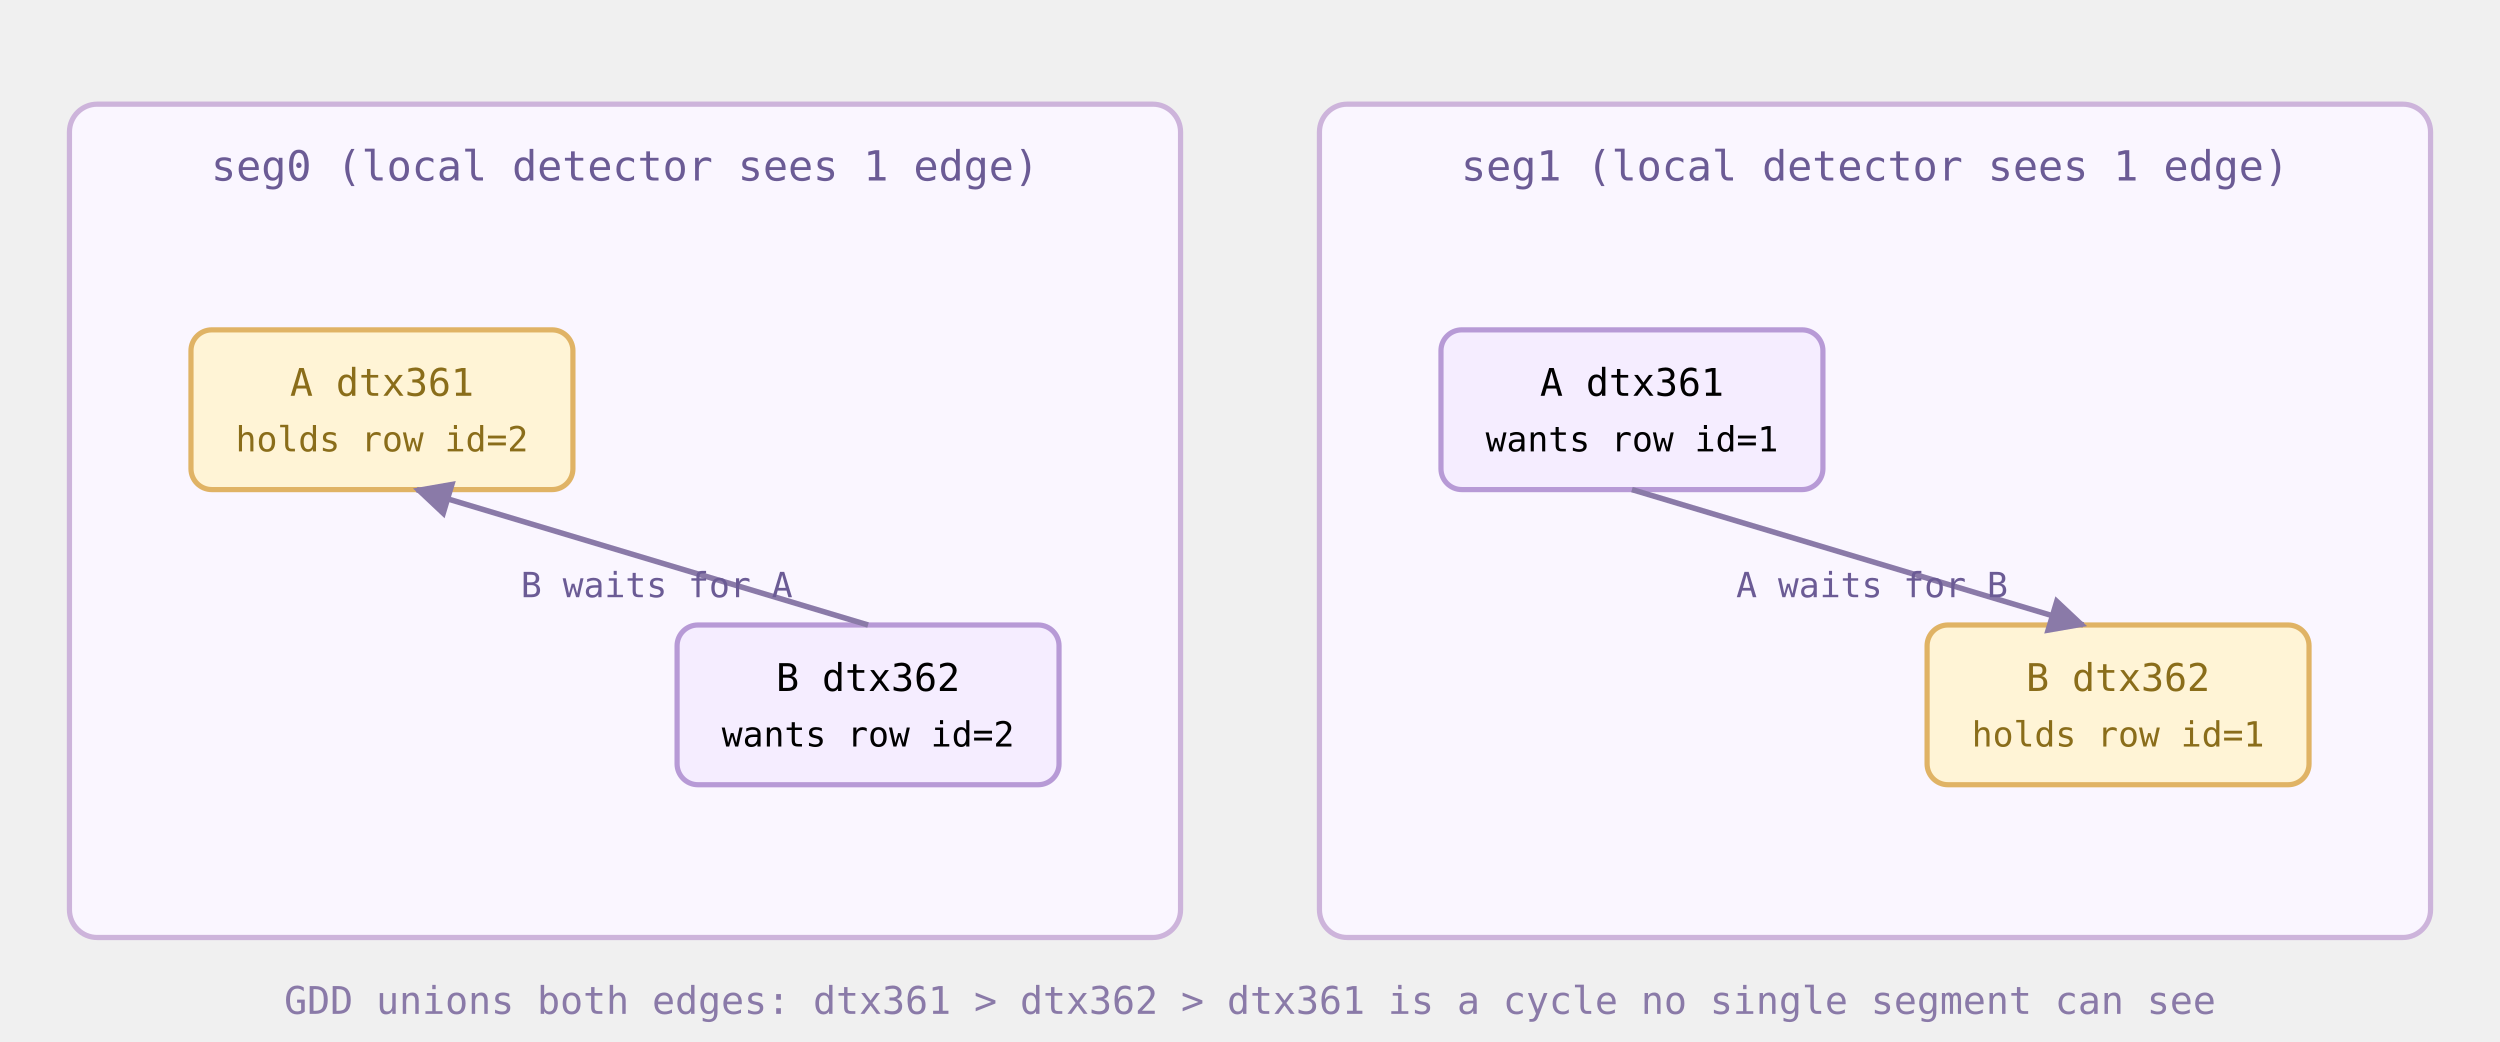
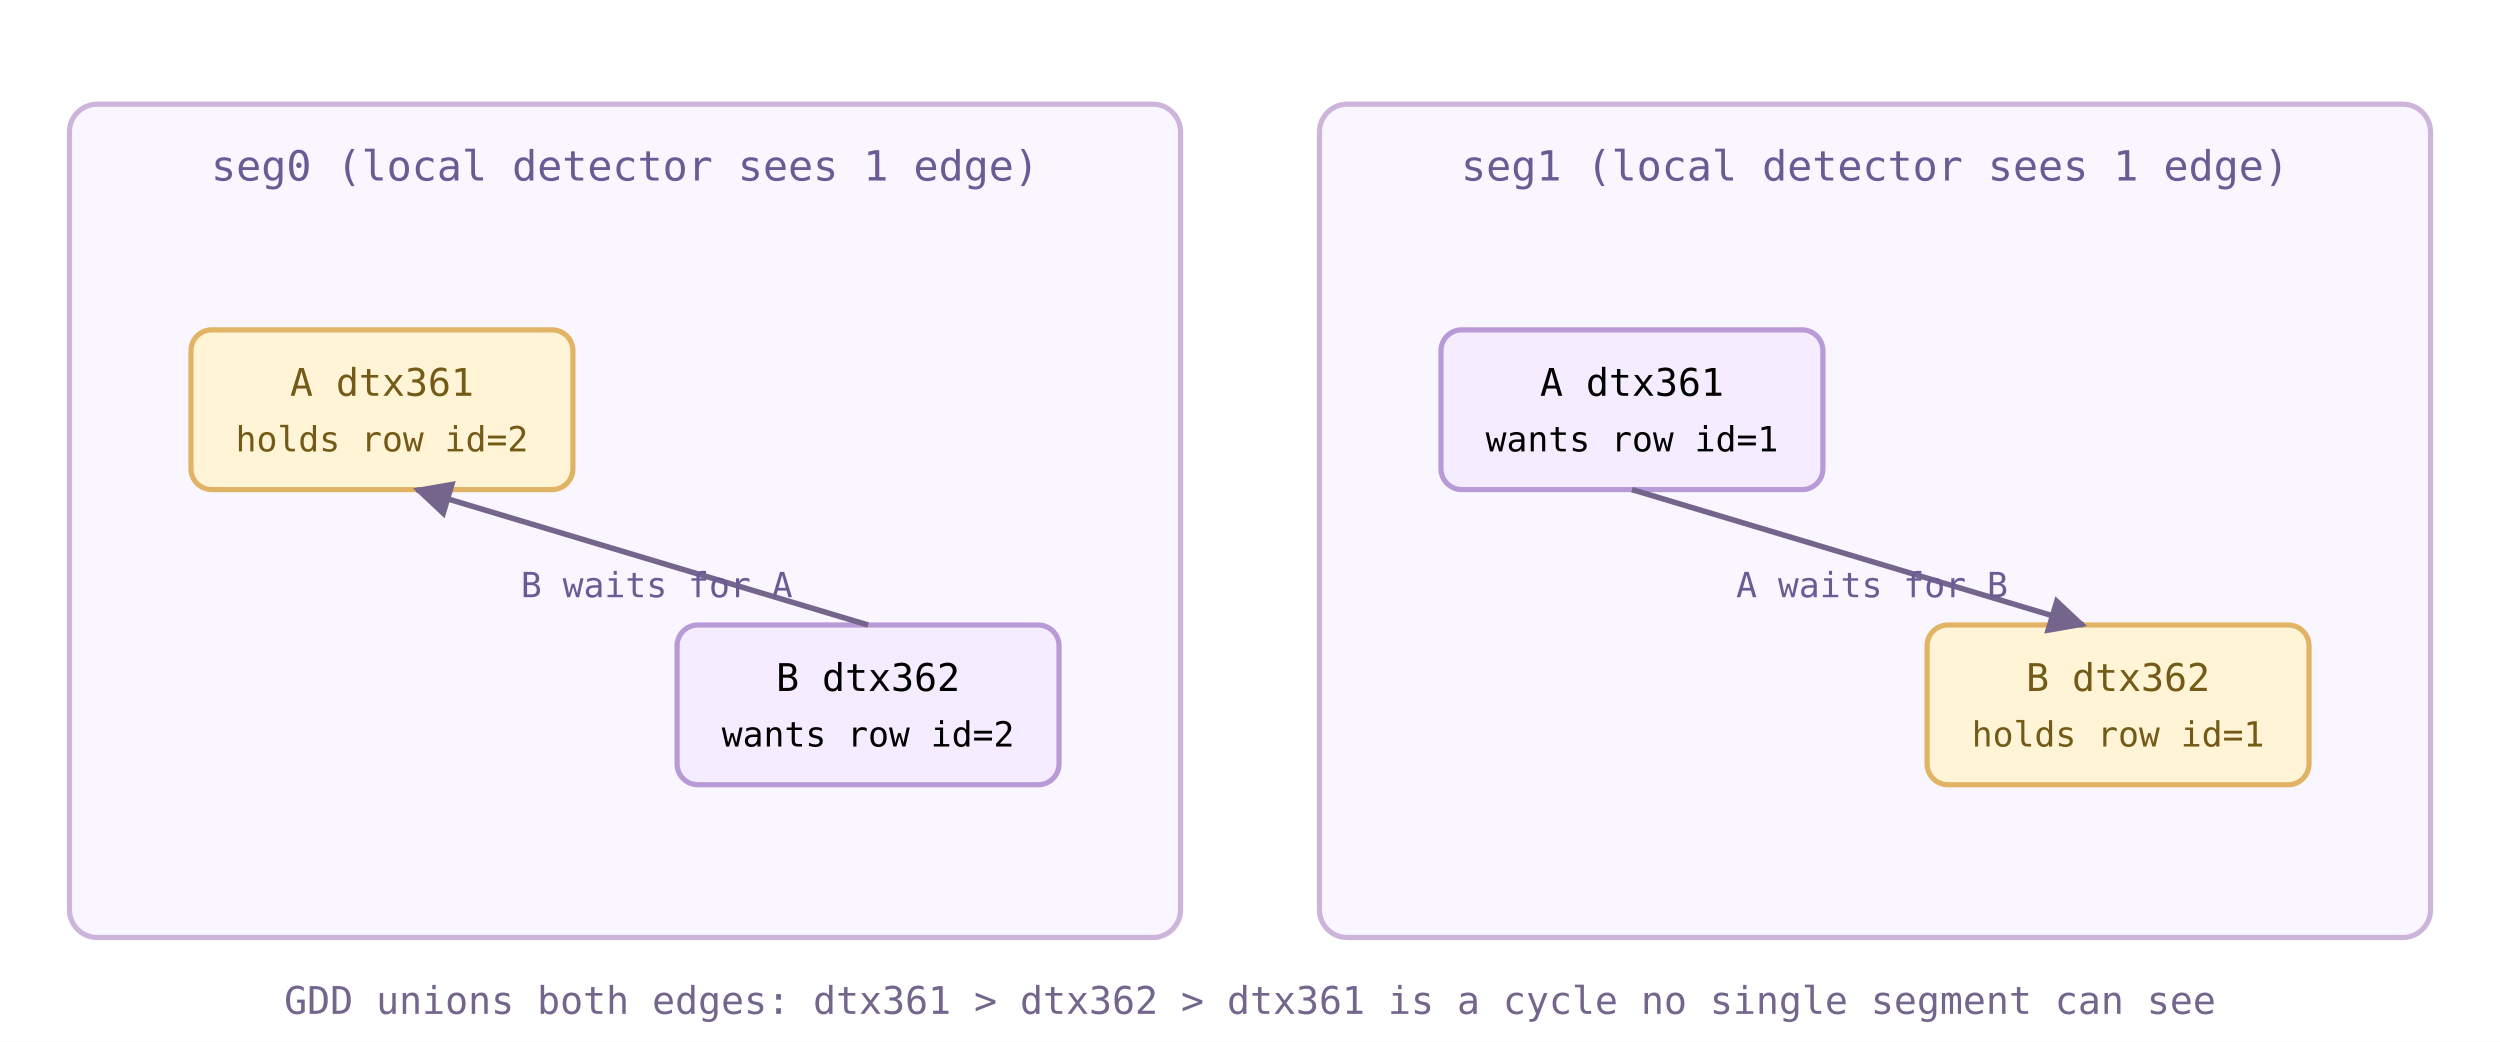
<svg xmlns="http://www.w3.org/2000/svg" viewBox="0 0 720 300" width="100%" style="height:auto;display:block;min-width:600px" font-family="ui-monospace,SFMono-Regular,Menlo,monospace" font-size="11">
+   <rect x="0" y="0" width="100%" height="100%" fill="#ffffff" />
  <defs>
    <marker id="ax" viewBox="0 0 10 10" refX="9" refY="5" markerWidth="7" markerHeight="7" orient="auto-start-reverse">
-       <path d="M0 0 L10 5 L0 10 z" fill="#8a7aa8" />
+       <path d="M0 0 L10 5 L0 10 z" fill="#73658b" />
    </marker>
  </defs>
  <rect x="20" y="30" width="320" height="240" rx="8" fill="#faf6ff" stroke="#cdb4db" stroke-width="1.5" />
  <text x="180" y="52" text-anchor="middle" fill="#6b5b95" font-size="12">seg0  (local detector sees 1 edge)</text>
  <rect x="380" y="30" width="320" height="240" rx="8" fill="#faf6ff" stroke="#cdb4db" stroke-width="1.5" />
  <text x="540" y="52" text-anchor="middle" fill="#6b5b95" font-size="12">seg1  (local detector sees 1 edge)</text>
  <rect x="55" y="95" width="110" height="46" rx="6" fill="#fff4d6" stroke="#e0b365" stroke-width="1.5" />
-   <text x="110" y="114" text-anchor="middle" fill="#8a6d1a">A  dtx361</text>
-   <text x="110" y="130" text-anchor="middle" fill="#8a6d1a" font-size="10">holds row id=2</text>
+   <text x="110" y="114" text-anchor="middle" fill="#735a16">A  dtx361</text>
+   <text x="110" y="130" text-anchor="middle" fill="#735a16" font-size="10">holds row id=2</text>
  <rect x="195" y="180" width="110" height="46" rx="6" fill="#f5edff" stroke="#b79ad6" stroke-width="1.5" />
  <text x="250" y="199" text-anchor="middle">B  dtx362</text>
  <text x="250" y="215" text-anchor="middle" font-size="10">wants row id=2</text>
  <rect x="415" y="95" width="110" height="46" rx="6" fill="#f5edff" stroke="#b79ad6" stroke-width="1.5" />
  <text x="470" y="114" text-anchor="middle">A  dtx361</text>
  <text x="470" y="130" text-anchor="middle" font-size="10">wants row id=1</text>
  <rect x="555" y="180" width="110" height="46" rx="6" fill="#fff4d6" stroke="#e0b365" stroke-width="1.5" />
-   <text x="610" y="199" text-anchor="middle" fill="#8a6d1a">B  dtx362</text>
-   <text x="610" y="215" text-anchor="middle" fill="#8a6d1a" font-size="10">holds row id=1</text>
-   <path d="M250 180 L120 141" fill="none" stroke="#8a7aa8" stroke-width="1.6" marker-end="url(#ax)" />
+   <text x="610" y="199" text-anchor="middle" fill="#735a16">B  dtx362</text>
+   <text x="610" y="215" text-anchor="middle" fill="#735a16" font-size="10">holds row id=1</text>
+   <path d="M250 180 L120 141" fill="none" stroke="#73658b" stroke-width="1.6" marker-end="url(#ax)" />
  <text x="150" y="172" fill="#6b5b95" font-size="10">B waits for A</text>
-   <path d="M470 141 L600 180" fill="none" stroke="#8a7aa8" stroke-width="1.6" marker-end="url(#ax)" />
+   <path d="M470 141 L600 180" fill="none" stroke="#73658b" stroke-width="1.6" marker-end="url(#ax)" />
  <text x="500" y="172" fill="#6b5b95" font-size="10">A waits for B</text>
-   <text x="360" y="292" text-anchor="middle" fill="#8a7aa8" font-size="11">GDD unions both edges: dtx361 &gt; dtx362 &gt; dtx361 is a cycle no single segment can see</text>
+   <text x="360" y="292" text-anchor="middle" fill="#73658b" font-size="11">GDD unions both edges: dtx361 &gt; dtx362 &gt; dtx361 is a cycle no single segment can see</text>
</svg>
